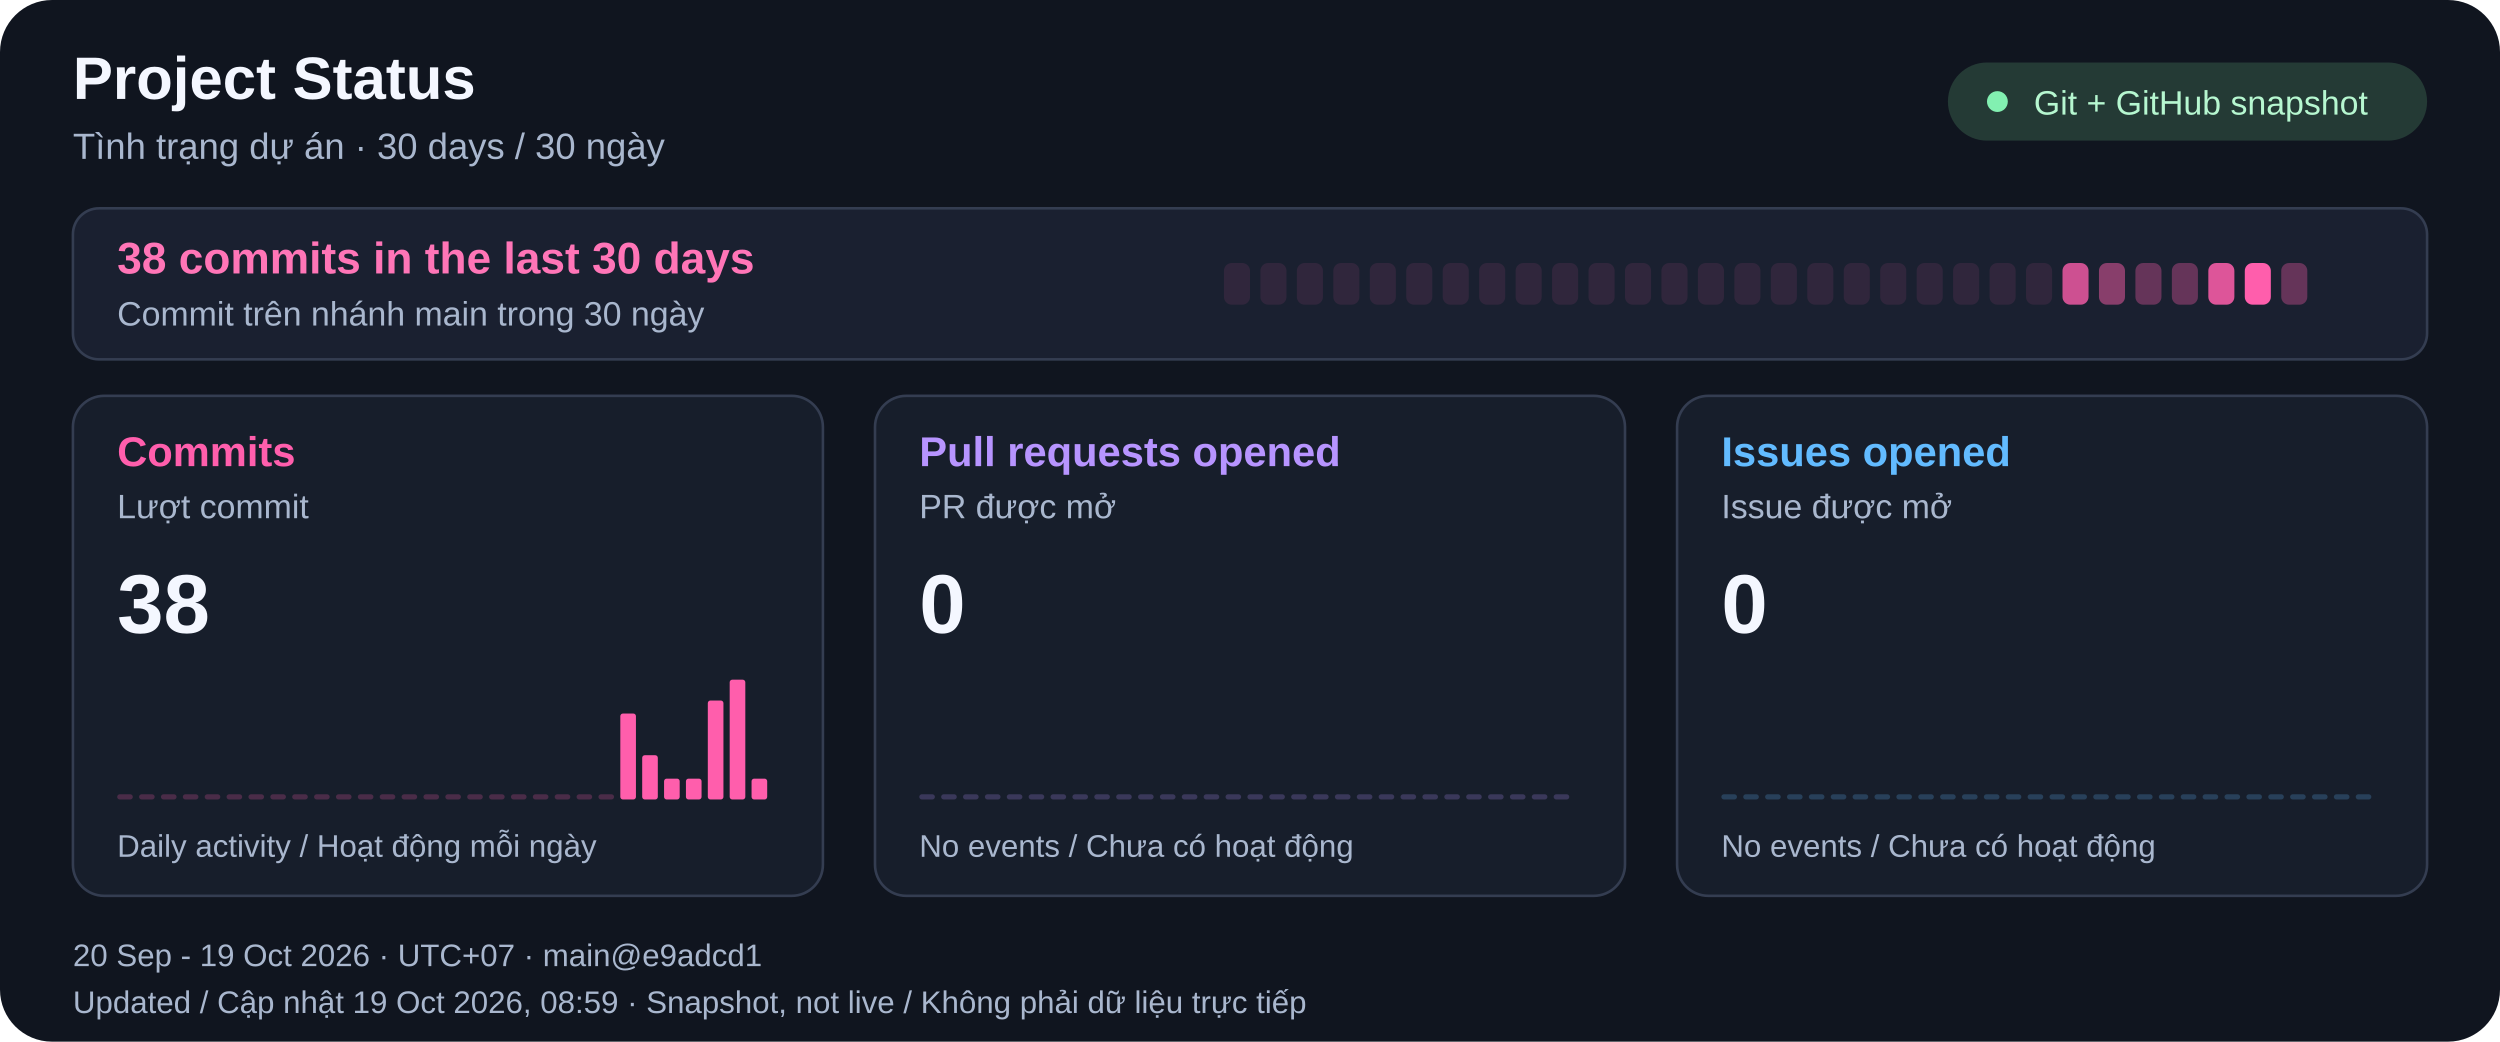
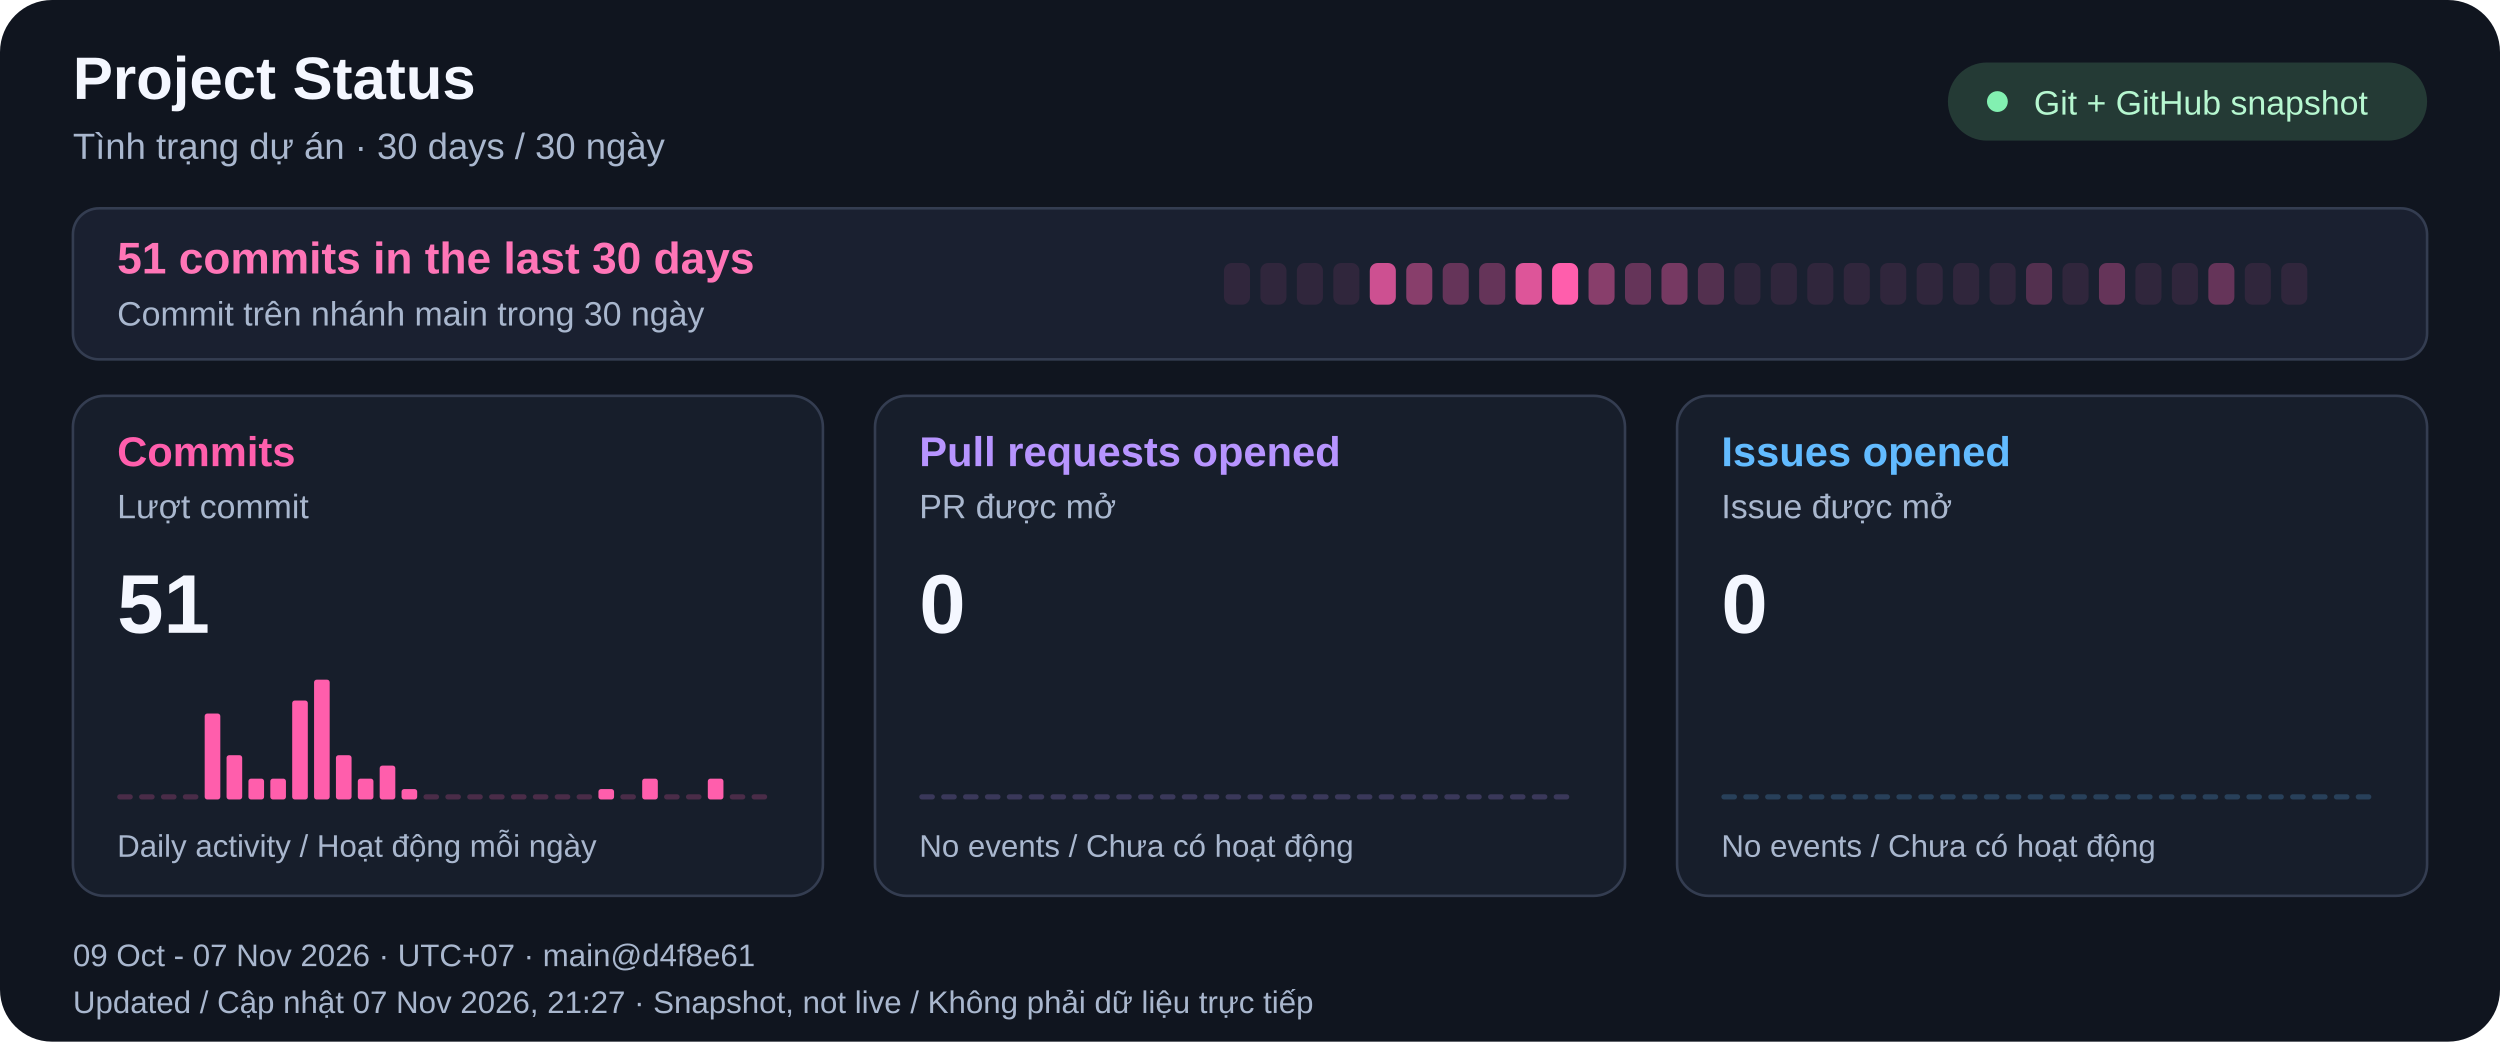
<svg xmlns="http://www.w3.org/2000/svg" width="960" height="400" viewBox="0 0 960 400" role="img" aria-labelledby="title desc">
  <rect width="960" height="400" rx="20" fill="#10151f" />
  <g font-family="Segoe UI,Arial,sans-serif">
    <text x="28" y="38" fill="#f4f7ff" font-size="23" font-weight="700">Project Status</text>
    <text x="28" y="61" fill="#a9b7ce" font-size="14">Tình trạng dự án · 30 days / 30 ngày</text>
    <rect x="748" y="24" width="184" height="30" rx="15" fill="#243a35" />
    <circle cx="767" cy="39" r="4" fill="#82f0b1" />
    <text x="781" y="44" fill="#b6f7d0" font-size="13">Git + GitHub snapshot</text>
    <rect x="28" y="80" width="904" height="58" rx="10" fill="#1a2030" stroke="#343d51" />
-     <text x="45" y="105" fill="#ff75b7" font-size="17" font-weight="700">38 commits in the last 30 days</text>
+     <text x="45" y="105" fill="#ff75b7" font-size="17" font-weight="700">51 commits in the last 30 days</text>
    <text x="45" y="125" fill="#a9b7ce" font-size="13">Commit trên nhánh main trong 30 ngày</text>
    <rect x="470" y="101" width="10" height="16" rx="3" fill="#ff5eac" opacity="0.10" />
    <rect x="484" y="101" width="10" height="16" rx="3" fill="#ff5eac" opacity="0.10" />
    <rect x="498" y="101" width="10" height="16" rx="3" fill="#ff5eac" opacity="0.10" />
    <rect x="512" y="101" width="10" height="16" rx="3" fill="#ff5eac" opacity="0.10" />
-     <rect x="526" y="101" width="10" height="16" rx="3" fill="#ff5eac" opacity="0.10" />
-     <rect x="540" y="101" width="10" height="16" rx="3" fill="#ff5eac" opacity="0.10" />
-     <rect x="554" y="101" width="10" height="16" rx="3" fill="#ff5eac" opacity="0.10" />
-     <rect x="568" y="101" width="10" height="16" rx="3" fill="#ff5eac" opacity="0.10" />
-     <rect x="582" y="101" width="10" height="16" rx="3" fill="#ff5eac" opacity="0.10" />
-     <rect x="596" y="101" width="10" height="16" rx="3" fill="#ff5eac" opacity="0.10" />
-     <rect x="610" y="101" width="10" height="16" rx="3" fill="#ff5eac" opacity="0.10" />
-     <rect x="624" y="101" width="10" height="16" rx="3" fill="#ff5eac" opacity="0.10" />
-     <rect x="638" y="101" width="10" height="16" rx="3" fill="#ff5eac" opacity="0.10" />
-     <rect x="652" y="101" width="10" height="16" rx="3" fill="#ff5eac" opacity="0.10" />
+     <rect x="526" y="101" width="10" height="16" rx="3" fill="#ff5eac" opacity="0.78" />
+     <rect x="540" y="101" width="10" height="16" rx="3" fill="#ff5eac" opacity="0.48" />
+     <rect x="554" y="101" width="10" height="16" rx="3" fill="#ff5eac" opacity="0.33" />
+     <rect x="568" y="101" width="10" height="16" rx="3" fill="#ff5eac" opacity="0.33" />
+     <rect x="582" y="101" width="10" height="16" rx="3" fill="#ff5eac" opacity="0.85" />
+     <rect x="596" y="101" width="10" height="16" rx="3" fill="#ff5eac" opacity="1.00" />
+     <rect x="610" y="101" width="10" height="16" rx="3" fill="#ff5eac" opacity="0.48" />
+     <rect x="624" y="101" width="10" height="16" rx="3" fill="#ff5eac" opacity="0.33" />
+     <rect x="638" y="101" width="10" height="16" rx="3" fill="#ff5eac" opacity="0.40" />
+     <rect x="652" y="101" width="10" height="16" rx="3" fill="#ff5eac" opacity="0.25" />
    <rect x="666" y="101" width="10" height="16" rx="3" fill="#ff5eac" opacity="0.10" />
    <rect x="680" y="101" width="10" height="16" rx="3" fill="#ff5eac" opacity="0.10" />
    <rect x="694" y="101" width="10" height="16" rx="3" fill="#ff5eac" opacity="0.10" />
    <rect x="708" y="101" width="10" height="16" rx="3" fill="#ff5eac" opacity="0.10" />
    <rect x="722" y="101" width="10" height="16" rx="3" fill="#ff5eac" opacity="0.10" />
    <rect x="736" y="101" width="10" height="16" rx="3" fill="#ff5eac" opacity="0.10" />
    <rect x="750" y="101" width="10" height="16" rx="3" fill="#ff5eac" opacity="0.10" />
    <rect x="764" y="101" width="10" height="16" rx="3" fill="#ff5eac" opacity="0.10" />
-     <rect x="778" y="101" width="10" height="16" rx="3" fill="#ff5eac" opacity="0.10" />
-     <rect x="792" y="101" width="10" height="16" rx="3" fill="#ff5eac" opacity="0.78" />
-     <rect x="806" y="101" width="10" height="16" rx="3" fill="#ff5eac" opacity="0.48" />
-     <rect x="820" y="101" width="10" height="16" rx="3" fill="#ff5eac" opacity="0.33" />
-     <rect x="834" y="101" width="10" height="16" rx="3" fill="#ff5eac" opacity="0.33" />
-     <rect x="848" y="101" width="10" height="16" rx="3" fill="#ff5eac" opacity="0.85" />
-     <rect x="862" y="101" width="10" height="16" rx="3" fill="#ff5eac" opacity="1.00" />
-     <rect x="876" y="101" width="10" height="16" rx="3" fill="#ff5eac" opacity="0.33" />
+     <rect x="778" y="101" width="10" height="16" rx="3" fill="#ff5eac" opacity="0.25" />
+     <rect x="792" y="101" width="10" height="16" rx="3" fill="#ff5eac" opacity="0.10" />
+     <rect x="806" y="101" width="10" height="16" rx="3" fill="#ff5eac" opacity="0.33" />
+     <rect x="820" y="101" width="10" height="16" rx="3" fill="#ff5eac" opacity="0.10" />
+     <rect x="834" y="101" width="10" height="16" rx="3" fill="#ff5eac" opacity="0.10" />
+     <rect x="848" y="101" width="10" height="16" rx="3" fill="#ff5eac" opacity="0.33" />
+     <rect x="862" y="101" width="10" height="16" rx="3" fill="#ff5eac" opacity="0.10" />
+     <rect x="876" y="101" width="10" height="16" rx="3" fill="#ff5eac" opacity="0.10" />
    <rect x="28" y="152" width="288" height="192" rx="12" fill="#171e2b" stroke="#343d51" />
    <text x="45" y="179" fill="#ff5eac" font-size="16" font-weight="600">Commits</text>
    <text x="45" y="199" fill="#a9b7ce" font-size="13">Lượt commit</text>
-     <text x="45" y="243" fill="#f4f7ff" font-size="32" font-weight="700">38</text>
+     <text x="45" y="243" fill="#f4f7ff" font-size="32" font-weight="700">51</text>
    <rect x="45.0" y="305" width="6" height="2" rx="1" fill="#ff5eac" opacity="0.22" />
    <rect x="53.4" y="305" width="6" height="2" rx="1" fill="#ff5eac" opacity="0.22" />
    <rect x="61.8" y="305" width="6" height="2" rx="1" fill="#ff5eac" opacity="0.22" />
    <rect x="70.2" y="305" width="6" height="2" rx="1" fill="#ff5eac" opacity="0.22" />
-     <rect x="78.6" y="305" width="6" height="2" rx="1" fill="#ff5eac" opacity="0.22" />
-     <rect x="87.0" y="305" width="6" height="2" rx="1" fill="#ff5eac" opacity="0.22" />
-     <rect x="95.4" y="305" width="6" height="2" rx="1" fill="#ff5eac" opacity="0.22" />
-     <rect x="103.8" y="305" width="6" height="2" rx="1" fill="#ff5eac" opacity="0.22" />
-     <rect x="112.2" y="305" width="6" height="2" rx="1" fill="#ff5eac" opacity="0.22" />
-     <rect x="120.6" y="305" width="6" height="2" rx="1" fill="#ff5eac" opacity="0.22" />
-     <rect x="129.0" y="305" width="6" height="2" rx="1" fill="#ff5eac" opacity="0.22" />
-     <rect x="137.4" y="305" width="6" height="2" rx="1" fill="#ff5eac" opacity="0.22" />
-     <rect x="145.8" y="305" width="6" height="2" rx="1" fill="#ff5eac" opacity="0.22" />
-     <rect x="154.2" y="305" width="6" height="2" rx="1" fill="#ff5eac" opacity="0.22" />
+     <rect x="78.6" y="274" width="6" height="33" rx="1" fill="#ff5eac" opacity="1" />
+     <rect x="87.0" y="290" width="6" height="17" rx="1" fill="#ff5eac" opacity="1" />
+     <rect x="95.4" y="299" width="6" height="8" rx="1" fill="#ff5eac" opacity="1" />
+     <rect x="103.8" y="299" width="6" height="8" rx="1" fill="#ff5eac" opacity="1" />
+     <rect x="112.2" y="269" width="6" height="38" rx="1" fill="#ff5eac" opacity="1" />
+     <rect x="120.6" y="261" width="6" height="46" rx="1" fill="#ff5eac" opacity="1" />
+     <rect x="129.0" y="290" width="6" height="17" rx="1" fill="#ff5eac" opacity="1" />
+     <rect x="137.4" y="299" width="6" height="8" rx="1" fill="#ff5eac" opacity="1" />
+     <rect x="145.8" y="294" width="6" height="13" rx="1" fill="#ff5eac" opacity="1" />
+     <rect x="154.2" y="303" width="6" height="4" rx="1" fill="#ff5eac" opacity="1" />
    <rect x="162.6" y="305" width="6" height="2" rx="1" fill="#ff5eac" opacity="0.22" />
    <rect x="171.0" y="305" width="6" height="2" rx="1" fill="#ff5eac" opacity="0.22" />
    <rect x="179.4" y="305" width="6" height="2" rx="1" fill="#ff5eac" opacity="0.22" />
    <rect x="187.8" y="305" width="6" height="2" rx="1" fill="#ff5eac" opacity="0.22" />
    <rect x="196.2" y="305" width="6" height="2" rx="1" fill="#ff5eac" opacity="0.22" />
    <rect x="204.6" y="305" width="6" height="2" rx="1" fill="#ff5eac" opacity="0.22" />
    <rect x="213.0" y="305" width="6" height="2" rx="1" fill="#ff5eac" opacity="0.22" />
    <rect x="221.4" y="305" width="6" height="2" rx="1" fill="#ff5eac" opacity="0.22" />
-     <rect x="229.8" y="305" width="6" height="2" rx="1" fill="#ff5eac" opacity="0.22" />
-     <rect x="238.2" y="274" width="6" height="33" rx="1" fill="#ff5eac" opacity="1" />
-     <rect x="246.6" y="290" width="6" height="17" rx="1" fill="#ff5eac" opacity="1" />
-     <rect x="255.0" y="299" width="6" height="8" rx="1" fill="#ff5eac" opacity="1" />
-     <rect x="263.4" y="299" width="6" height="8" rx="1" fill="#ff5eac" opacity="1" />
-     <rect x="271.8" y="269" width="6" height="38" rx="1" fill="#ff5eac" opacity="1" />
-     <rect x="280.2" y="261" width="6" height="46" rx="1" fill="#ff5eac" opacity="1" />
-     <rect x="288.6" y="299" width="6" height="8" rx="1" fill="#ff5eac" opacity="1" />
+     <rect x="229.8" y="303" width="6" height="4" rx="1" fill="#ff5eac" opacity="1" />
+     <rect x="238.2" y="305" width="6" height="2" rx="1" fill="#ff5eac" opacity="0.22" />
+     <rect x="246.6" y="299" width="6" height="8" rx="1" fill="#ff5eac" opacity="1" />
+     <rect x="255.0" y="305" width="6" height="2" rx="1" fill="#ff5eac" opacity="0.22" />
+     <rect x="263.4" y="305" width="6" height="2" rx="1" fill="#ff5eac" opacity="0.22" />
+     <rect x="271.8" y="299" width="6" height="8" rx="1" fill="#ff5eac" opacity="1" />
+     <rect x="280.2" y="305" width="6" height="2" rx="1" fill="#ff5eac" opacity="0.22" />
+     <rect x="288.6" y="305" width="6" height="2" rx="1" fill="#ff5eac" opacity="0.22" />
    <text x="45" y="329" fill="#a9b7ce" font-size="12">Daily activity / Hoạt động mỗi ngày</text>
    <rect x="336" y="152" width="288" height="192" rx="12" fill="#171e2b" stroke="#343d51" />
    <text x="353" y="179" fill="#b794ff" font-size="16" font-weight="600">Pull requests opened</text>
    <text x="353" y="199" fill="#a9b7ce" font-size="13">PR được mở</text>
    <text x="353" y="243" fill="#f4f7ff" font-size="32" font-weight="700">0</text>
    <rect x="353.0" y="305" width="6" height="2" rx="1" fill="#b794ff" opacity="0.22" />
    <rect x="361.4" y="305" width="6" height="2" rx="1" fill="#b794ff" opacity="0.22" />
    <rect x="369.8" y="305" width="6" height="2" rx="1" fill="#b794ff" opacity="0.22" />
    <rect x="378.2" y="305" width="6" height="2" rx="1" fill="#b794ff" opacity="0.22" />
    <rect x="386.6" y="305" width="6" height="2" rx="1" fill="#b794ff" opacity="0.22" />
    <rect x="395.0" y="305" width="6" height="2" rx="1" fill="#b794ff" opacity="0.22" />
    <rect x="403.4" y="305" width="6" height="2" rx="1" fill="#b794ff" opacity="0.22" />
    <rect x="411.8" y="305" width="6" height="2" rx="1" fill="#b794ff" opacity="0.22" />
    <rect x="420.2" y="305" width="6" height="2" rx="1" fill="#b794ff" opacity="0.22" />
    <rect x="428.6" y="305" width="6" height="2" rx="1" fill="#b794ff" opacity="0.22" />
    <rect x="437.0" y="305" width="6" height="2" rx="1" fill="#b794ff" opacity="0.22" />
    <rect x="445.4" y="305" width="6" height="2" rx="1" fill="#b794ff" opacity="0.22" />
    <rect x="453.8" y="305" width="6" height="2" rx="1" fill="#b794ff" opacity="0.22" />
    <rect x="462.2" y="305" width="6" height="2" rx="1" fill="#b794ff" opacity="0.22" />
    <rect x="470.6" y="305" width="6" height="2" rx="1" fill="#b794ff" opacity="0.22" />
    <rect x="479.0" y="305" width="6" height="2" rx="1" fill="#b794ff" opacity="0.22" />
    <rect x="487.4" y="305" width="6" height="2" rx="1" fill="#b794ff" opacity="0.22" />
    <rect x="495.8" y="305" width="6" height="2" rx="1" fill="#b794ff" opacity="0.22" />
    <rect x="504.2" y="305" width="6" height="2" rx="1" fill="#b794ff" opacity="0.22" />
    <rect x="512.6" y="305" width="6" height="2" rx="1" fill="#b794ff" opacity="0.22" />
    <rect x="521.0" y="305" width="6" height="2" rx="1" fill="#b794ff" opacity="0.22" />
    <rect x="529.4" y="305" width="6" height="2" rx="1" fill="#b794ff" opacity="0.22" />
    <rect x="537.8" y="305" width="6" height="2" rx="1" fill="#b794ff" opacity="0.22" />
    <rect x="546.2" y="305" width="6" height="2" rx="1" fill="#b794ff" opacity="0.22" />
    <rect x="554.6" y="305" width="6" height="2" rx="1" fill="#b794ff" opacity="0.22" />
    <rect x="563.0" y="305" width="6" height="2" rx="1" fill="#b794ff" opacity="0.22" />
    <rect x="571.4" y="305" width="6" height="2" rx="1" fill="#b794ff" opacity="0.22" />
    <rect x="579.8" y="305" width="6" height="2" rx="1" fill="#b794ff" opacity="0.22" />
    <rect x="588.2" y="305" width="6" height="2" rx="1" fill="#b794ff" opacity="0.22" />
    <rect x="596.6" y="305" width="6" height="2" rx="1" fill="#b794ff" opacity="0.22" />
    <text x="353" y="329" fill="#a9b7ce" font-size="12">No events / Chưa có hoạt động</text>
    <rect x="644" y="152" width="288" height="192" rx="12" fill="#171e2b" stroke="#343d51" />
    <text x="661" y="179" fill="#62bbff" font-size="16" font-weight="600">Issues opened</text>
    <text x="661" y="199" fill="#a9b7ce" font-size="13">Issue được mở</text>
    <text x="661" y="243" fill="#f4f7ff" font-size="32" font-weight="700">0</text>
    <rect x="661.0" y="305" width="6" height="2" rx="1" fill="#62bbff" opacity="0.22" />
    <rect x="669.4" y="305" width="6" height="2" rx="1" fill="#62bbff" opacity="0.22" />
    <rect x="677.8" y="305" width="6" height="2" rx="1" fill="#62bbff" opacity="0.22" />
    <rect x="686.2" y="305" width="6" height="2" rx="1" fill="#62bbff" opacity="0.22" />
    <rect x="694.6" y="305" width="6" height="2" rx="1" fill="#62bbff" opacity="0.22" />
    <rect x="703.0" y="305" width="6" height="2" rx="1" fill="#62bbff" opacity="0.22" />
    <rect x="711.4" y="305" width="6" height="2" rx="1" fill="#62bbff" opacity="0.22" />
    <rect x="719.8" y="305" width="6" height="2" rx="1" fill="#62bbff" opacity="0.22" />
    <rect x="728.2" y="305" width="6" height="2" rx="1" fill="#62bbff" opacity="0.22" />
    <rect x="736.6" y="305" width="6" height="2" rx="1" fill="#62bbff" opacity="0.22" />
    <rect x="745.0" y="305" width="6" height="2" rx="1" fill="#62bbff" opacity="0.22" />
    <rect x="753.4" y="305" width="6" height="2" rx="1" fill="#62bbff" opacity="0.22" />
    <rect x="761.8" y="305" width="6" height="2" rx="1" fill="#62bbff" opacity="0.22" />
    <rect x="770.2" y="305" width="6" height="2" rx="1" fill="#62bbff" opacity="0.22" />
    <rect x="778.6" y="305" width="6" height="2" rx="1" fill="#62bbff" opacity="0.22" />
    <rect x="787.0" y="305" width="6" height="2" rx="1" fill="#62bbff" opacity="0.22" />
    <rect x="795.4" y="305" width="6" height="2" rx="1" fill="#62bbff" opacity="0.22" />
    <rect x="803.8" y="305" width="6" height="2" rx="1" fill="#62bbff" opacity="0.22" />
    <rect x="812.2" y="305" width="6" height="2" rx="1" fill="#62bbff" opacity="0.22" />
    <rect x="820.6" y="305" width="6" height="2" rx="1" fill="#62bbff" opacity="0.22" />
    <rect x="829.0" y="305" width="6" height="2" rx="1" fill="#62bbff" opacity="0.22" />
    <rect x="837.4" y="305" width="6" height="2" rx="1" fill="#62bbff" opacity="0.22" />
    <rect x="845.8" y="305" width="6" height="2" rx="1" fill="#62bbff" opacity="0.22" />
    <rect x="854.2" y="305" width="6" height="2" rx="1" fill="#62bbff" opacity="0.22" />
    <rect x="862.6" y="305" width="6" height="2" rx="1" fill="#62bbff" opacity="0.22" />
    <rect x="871.0" y="305" width="6" height="2" rx="1" fill="#62bbff" opacity="0.22" />
    <rect x="879.4" y="305" width="6" height="2" rx="1" fill="#62bbff" opacity="0.22" />
    <rect x="887.8" y="305" width="6" height="2" rx="1" fill="#62bbff" opacity="0.22" />
    <rect x="896.2" y="305" width="6" height="2" rx="1" fill="#62bbff" opacity="0.22" />
    <rect x="904.6" y="305" width="6" height="2" rx="1" fill="#62bbff" opacity="0.22" />
    <text x="661" y="329" fill="#a9b7ce" font-size="12">No events / Chưa có hoạt động</text>
-     <text x="28" y="371" fill="#a9b7ce" font-size="12">20 Sep - 19 Oct 2026 · UTC+07 · main@e9adcd1</text>
-     <text x="28" y="389" fill="#a9b7ce" font-size="12">Updated / Cập nhật 19 Oct 2026, 08:59 · Snapshot, not live / Không phải dữ liệu trực tiếp</text>
+     <text x="28" y="371" fill="#a9b7ce" font-size="12">09 Oct - 07 Nov 2026 · UTC+07 · main@d4f8e61</text>
+     <text x="28" y="389" fill="#a9b7ce" font-size="12">Updated / Cập nhật 07 Nov 2026, 21:27 · Snapshot, not live / Không phải dữ liệu trực tiếp</text>
  </g>
</svg>
